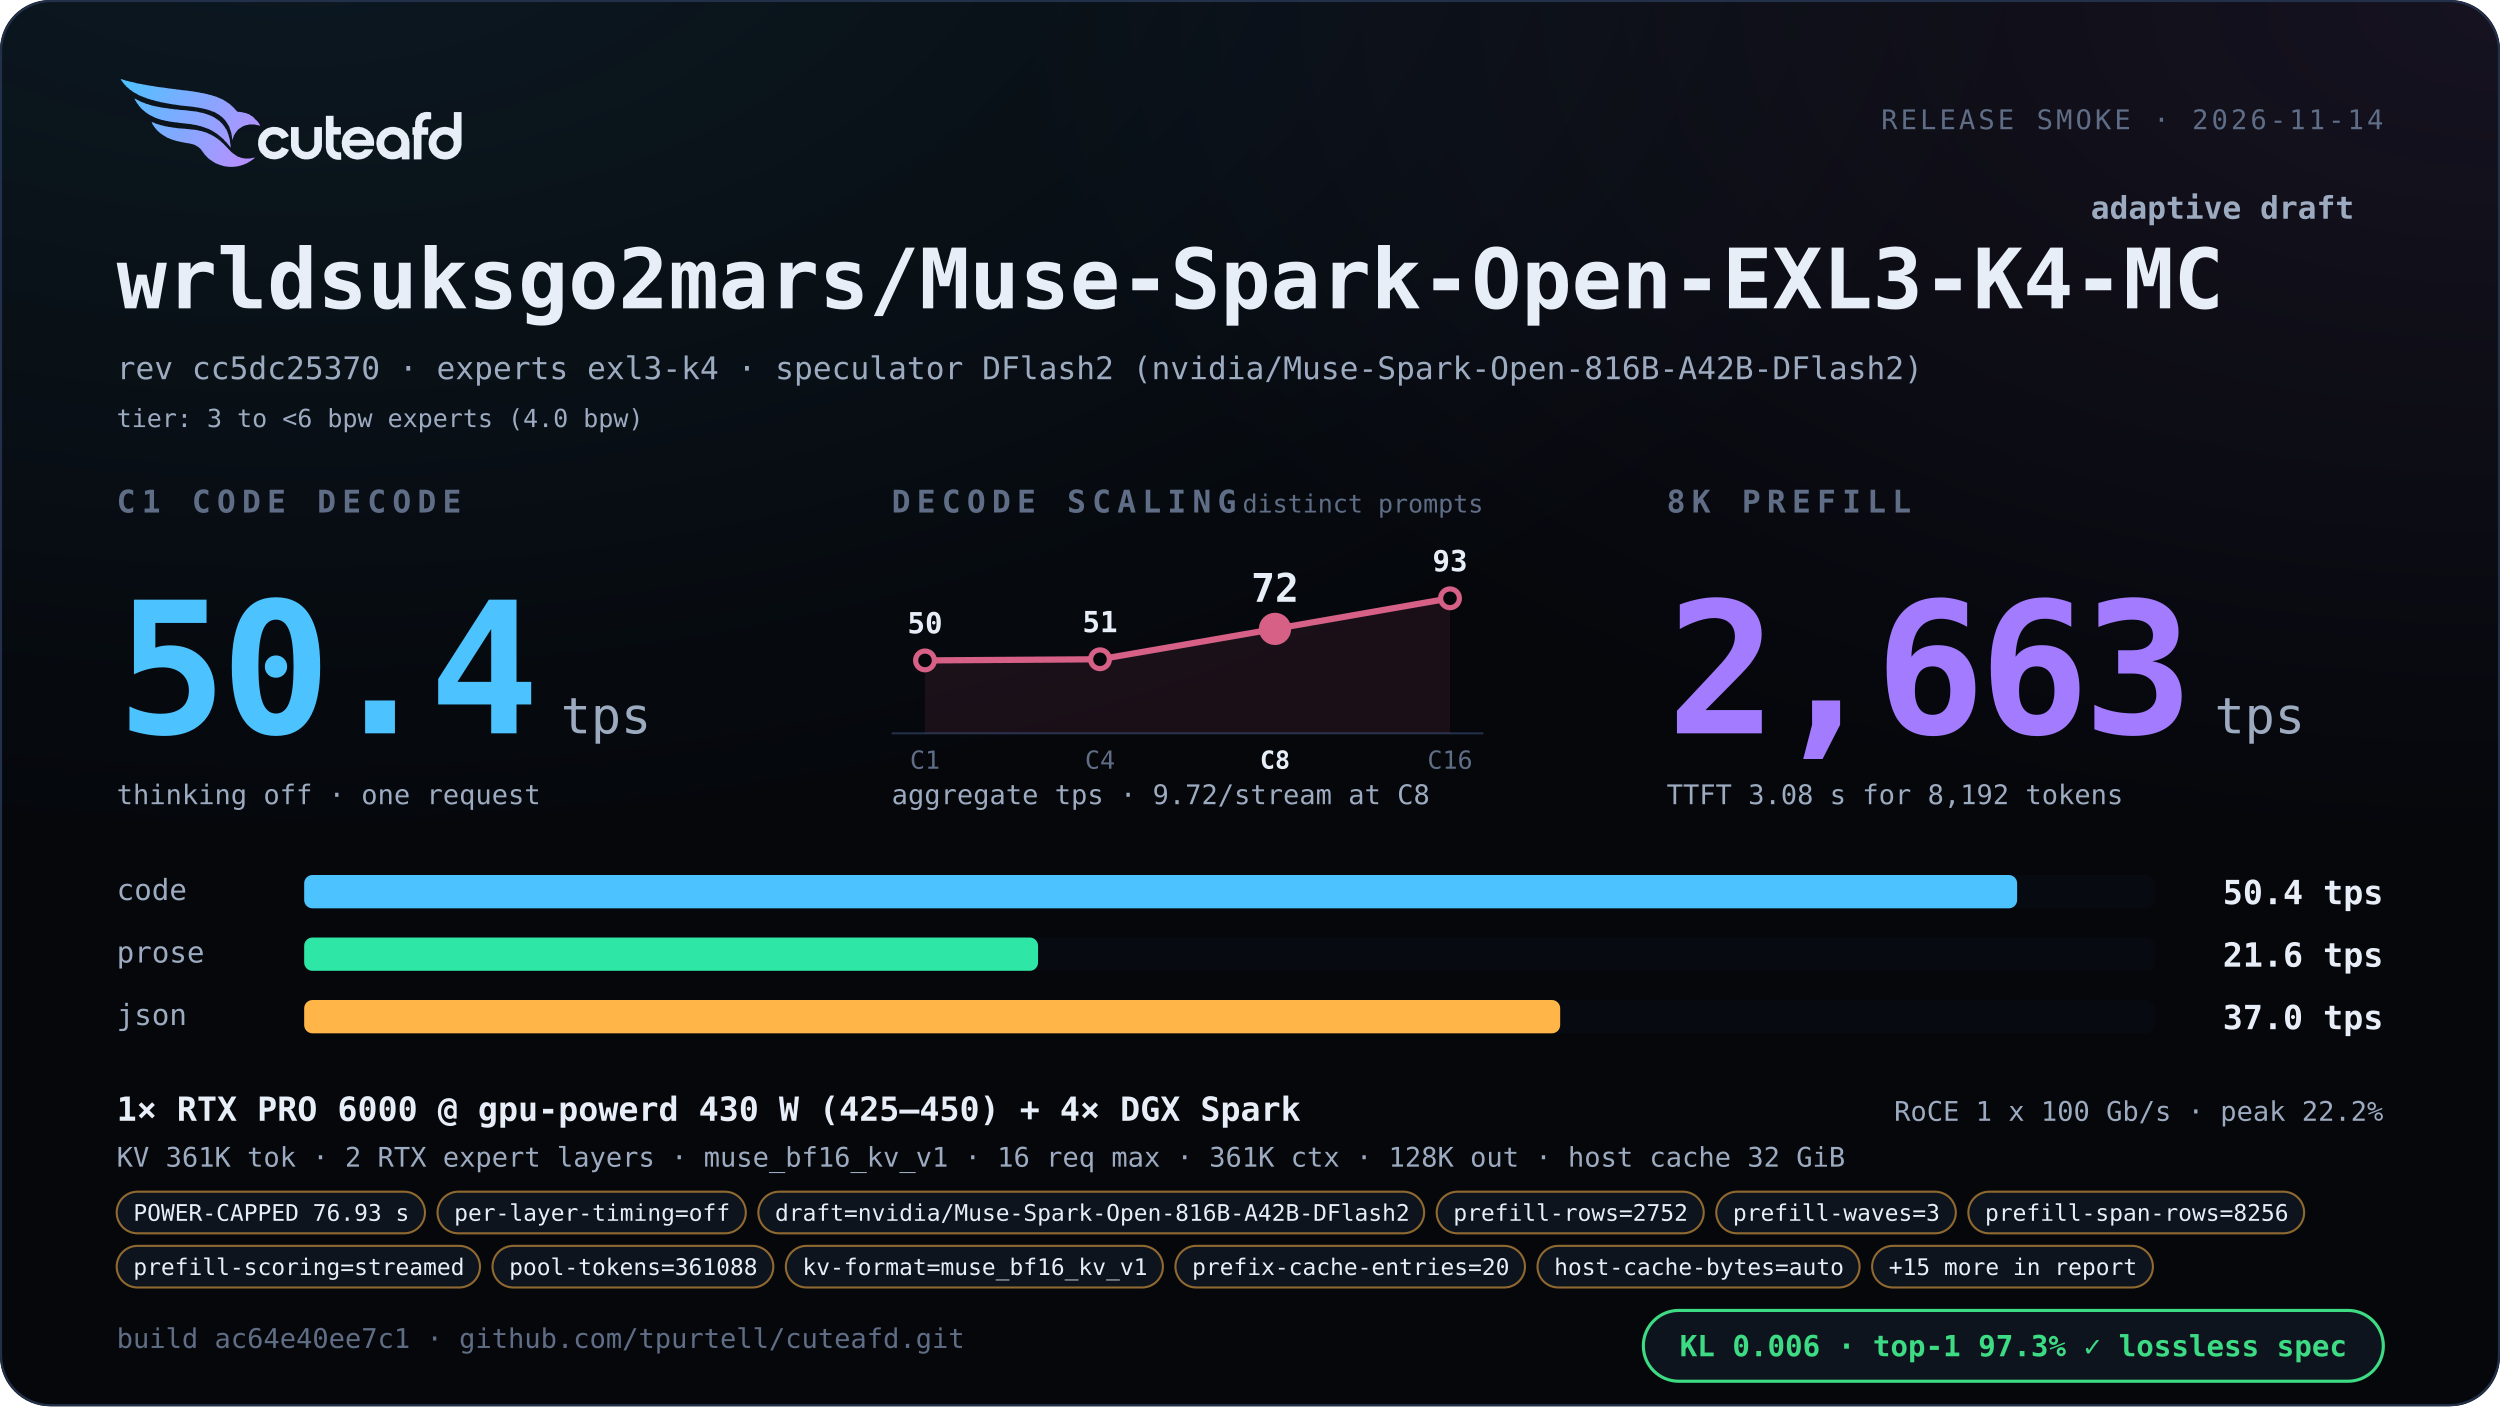
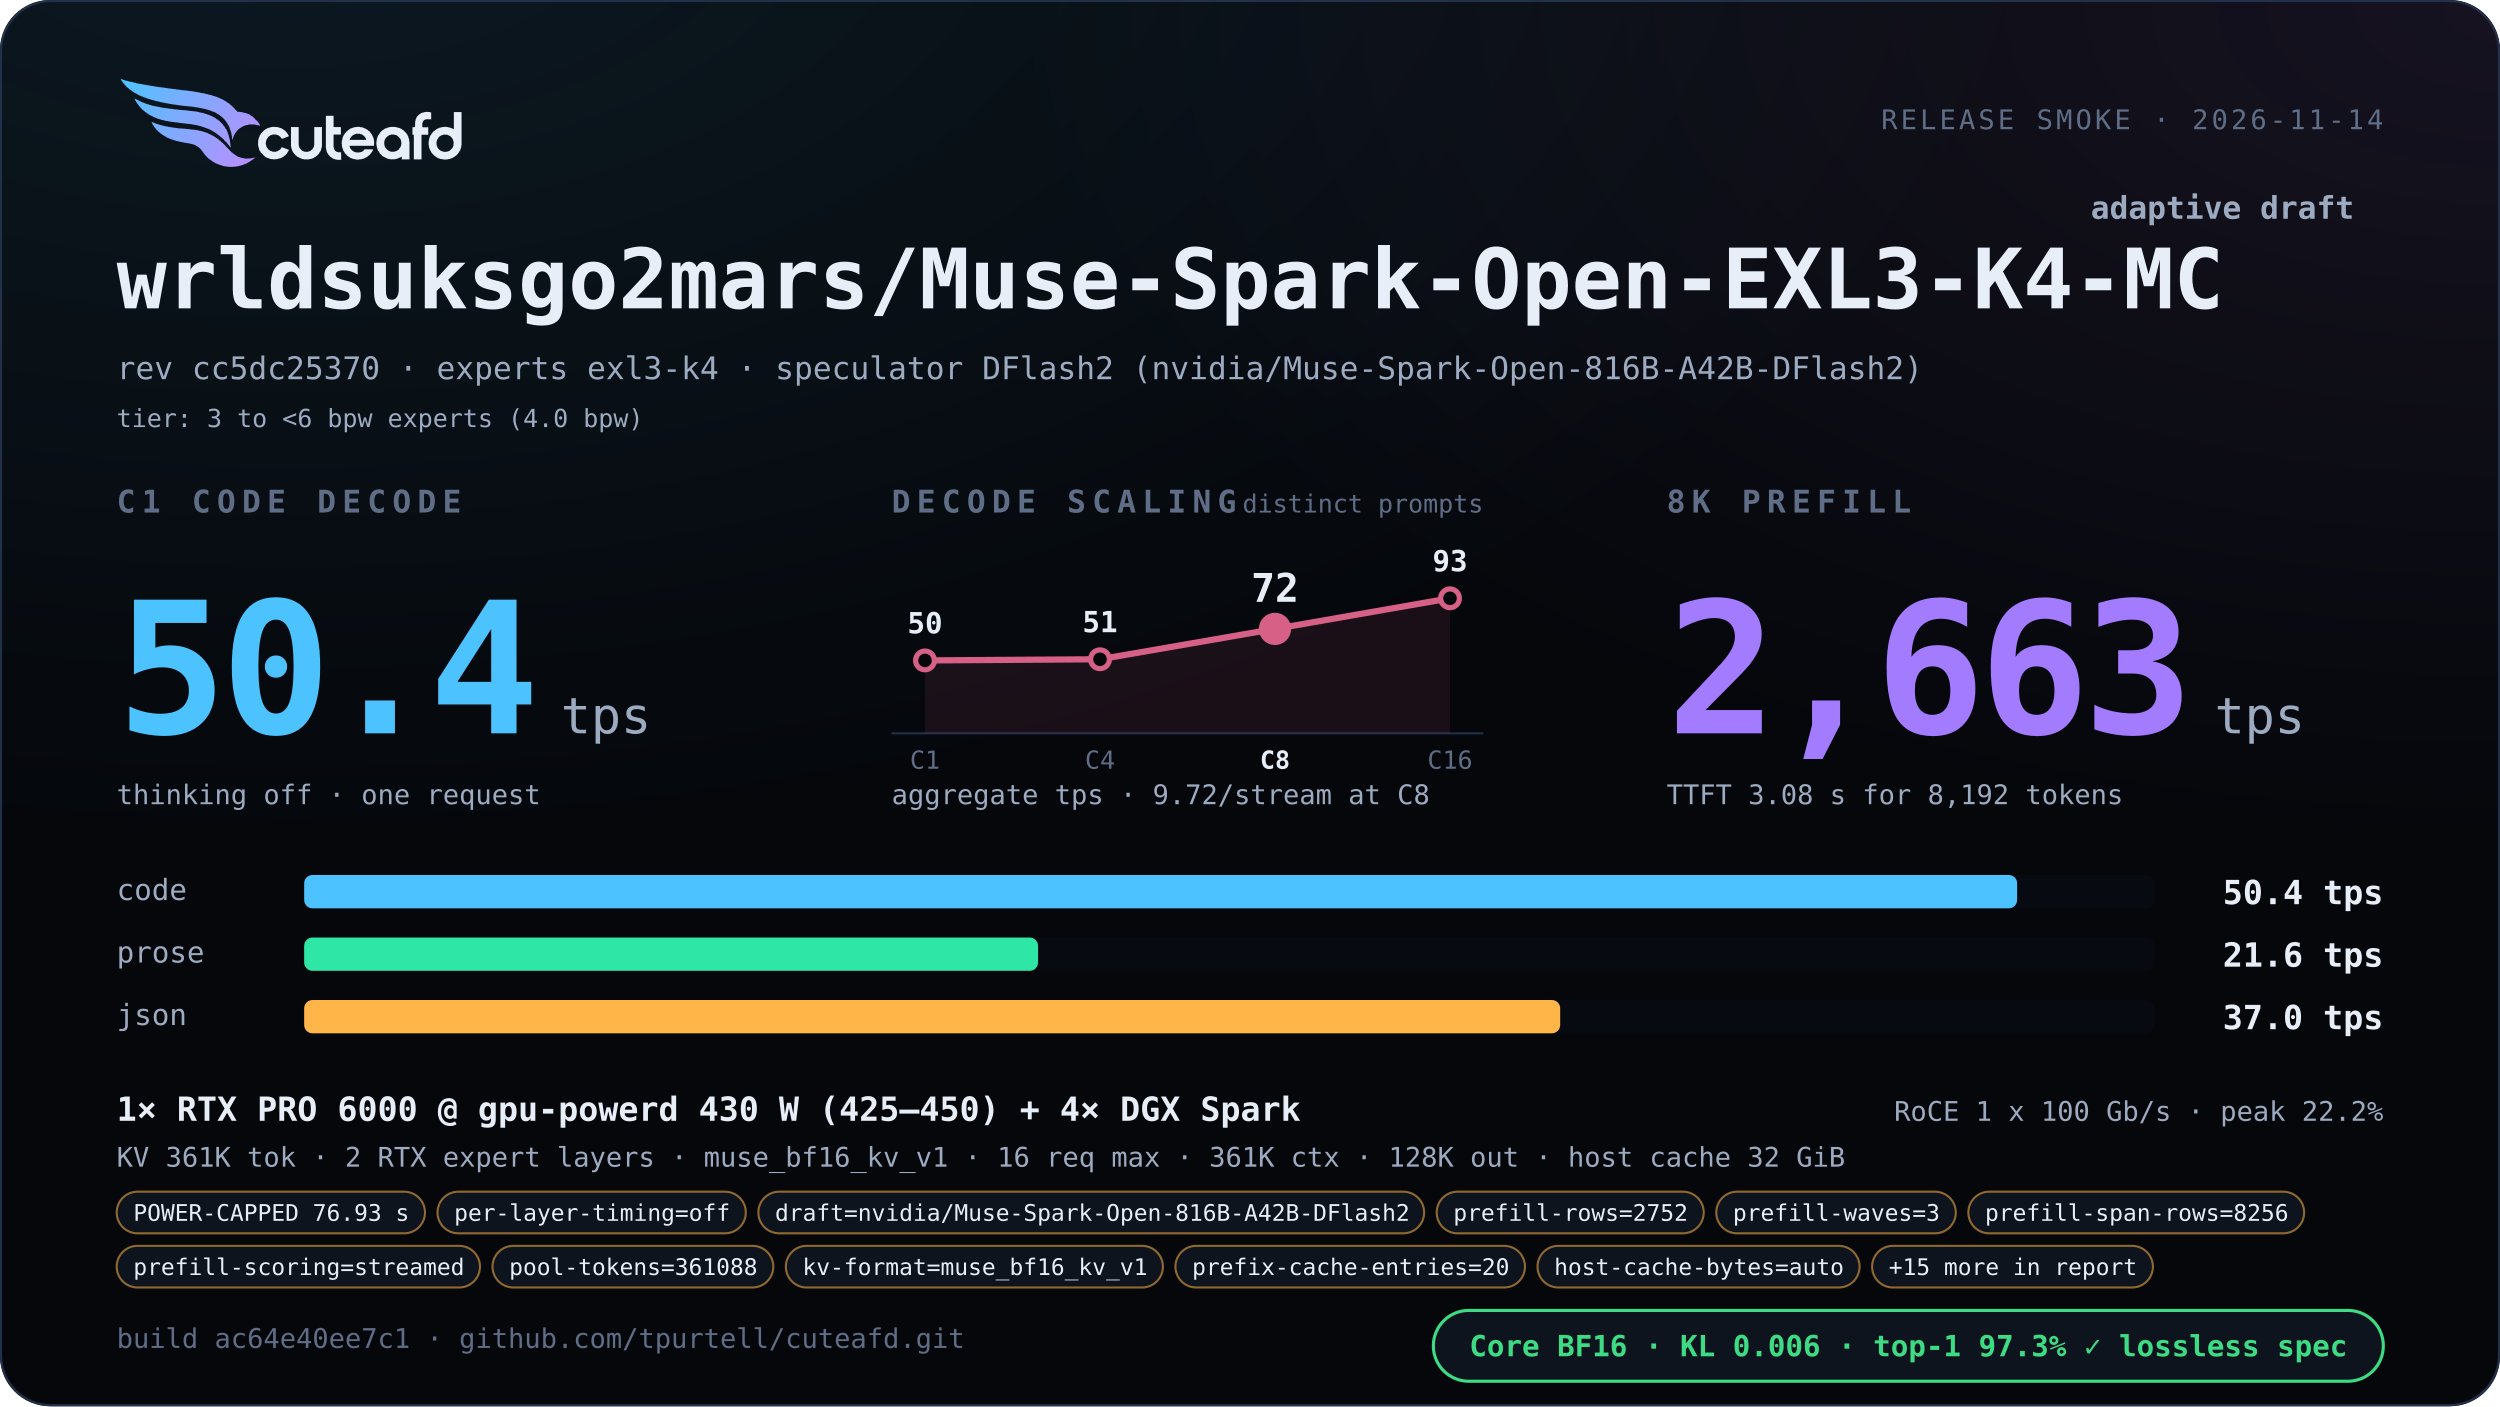
<svg xmlns="http://www.w3.org/2000/svg" width="1200" height="675" viewBox="0 0 1200 675">
  <defs>
    <linearGradient id="accent" x1="0" y1="0" x2="1" y2="0">
      <stop offset="0" stop-color="#4cc3ff" />
      <stop offset="1" stop-color="#c08bff" />
    </linearGradient>
    <pattern id="hazard" width="16" height="16" patternUnits="userSpaceOnUse" patternTransform="rotate(45)">
      <rect width="16" height="16" fill="#120405" />
      <rect width="8" height="16" fill="#ffb547" />
    </pattern>
    <radialGradient id="glow-a" cx="0.12" cy="-0.1" r="0.7">
      <stop offset="0" stop-color="#4cc3ff" stop-opacity="0.10" />
      <stop offset="1" stop-color="#4cc3ff" stop-opacity="0" />
    </radialGradient>
    <radialGradient id="glow-b" cx="1" cy="0" r="0.6">
      <stop offset="0" stop-color="#c08bff" stop-opacity="0.09" />
      <stop offset="1" stop-color="#c08bff" stop-opacity="0" />
    </radialGradient>
  </defs>
  <rect x="0" y="0" width="1200" height="675" rx="24" fill="#05070b" />
  <rect x="0" y="0" width="1200" height="675" rx="24" fill="url(#glow-a)" />
  <rect x="0" y="0" width="1200" height="675" rx="24" fill="url(#glow-b)" />
  <rect x="0.5" y="0.5" width="1199" height="674" rx="24" fill="none" stroke="#22304a" />
  <svg x="56" y="36" width="167.53" height="46" viewBox="81 149 1770 486" preserveAspectRatio="xMinYMid meet">
    <defs>
      <linearGradient id="cuteafd-swift" x1="101" y1="169" x2="808" y2="615" gradientUnits="userSpaceOnUse">
        <stop offset="0" stop-color="#4cc3ff" />
        <stop offset="1" stop-color="#c08bff" />
      </linearGradient>
    </defs>
    <path fill="url(#cuteafd-swift)" fill-rule="evenodd" d="M101 169L115 173 115 174 119 174 125 177 141 180 144 182 166 186 166 187 170 187 170 188 174 188 174 189 178 189 182 191 213 196 213 197 225 198 225 199 230 199 230 200 236 200 236 201 242 201 242 202 248 202 248 203 254 203 254 204 272 206 272 207 278 207 278 208 284 208 284 209 328 214 328 215 334 215 334 216 342 216 342 217 359 218 359 219 382 221 382 222 405 224 405 225 447 229 447 230 468 232 468 233 474 233 474 234 480 234 480 235 486 235 486 236 493 236 493 237 504 238 504 239 529 243 533 245 543 246 546 248 565 252 565 253 589 260 591 262 594 262 598 265 601 265 607 269 610 269 624 276 625 278 631 280 632 282 636 283 641 288 643 288 644 290 652 294 680 320 680 322 690 331 692 335 714 337 714 338 720 338 724 340 737 342 737 343 740 343 742 345 745 345 747 347 750 347 756 350 760 354 770 359 784 373 784 375 788 377 798 387 798 389 803 394 808 404 808 407 804 405 787 402 787 401 780 401 780 400 753 400 753 401 747 401 747 402 734 404 734 405 731 405 729 407 726 407 714 413 713 415 705 419 703 422 701 422 691 432 691 434 687 437 687 439 684 441 684 443 682 444 680 450 678 451 675 457 675 460 673 462 670 475 668 478 662 441 661 441 659 431 655 423 653 414 648 404 646 403 644 397 642 396 641 392 639 391 635 383 631 380 631 378 613 360 611 360 601 351 589 345 588 343 574 336 561 332 559 330 556 330 556 329 553 329 553 328 550 328 544 325 536 324 533 322 521 320 521 319 516 319 516 318 511 318 511 317 506 317 506 316 501 316 501 315 495 315 495 314 482 313 482 312 475 312 475 311 399 303 399 302 392 302 392 301 385 301 385 300 363 298 363 297 347 295 347 294 340 294 340 293 329 292 329 291 304 287 300 285 295 285 295 284 275 280 273 278 253 274 253 273 232 267 230 265 216 261 212 258 206 257 202 254 199 254 187 248 186 246 169 238 168 236 160 232 158 229 150 225 141 216 139 216 133 209 131 209 128 206 128 204 120 197 120 195 115 191 115 189 112 187 110 182 107 180 107 178 105 177ZM172 268L209 287 212 287 214 289 220 290 230 295 243 298 249 301 253 301 256 303 260 303 263 305 273 306 273 307 301 312 301 313 308 313 308 314 347 319 347 320 365 321 365 322 372 322 372 323 392 324 392 325 401 325 401 326 433 328 433 329 444 329 444 330 490 335 494 337 499 337 499 338 521 342 524 344 528 344 528 345 540 348 542 350 551 352 555 355 558 355 578 365 579 367 581 367 582 369 584 369 585 371 593 375 595 378 597 378 599 381 601 381 620 400 620 402 624 405 624 407 627 409 632 419 636 423 642 435 642 438 644 440 645 446 647 448 650 461 651 461 651 465 652 465 652 469 654 472 660 517 652 509 652 507 645 501 645 499 641 496 641 494 627 481 627 479 619 471 617 471 611 464 609 464 605 459 603 459 599 454 597 454 590 447 588 447 587 445 585 445 584 443 582 443 575 437 567 434 566 432 546 422 538 420 536 418 530 417 528 415 525 415 525 414 522 414 522 413 519 413 519 412 516 412 510 409 506 409 506 408 502 408 502 407 498 407 498 406 494 406 494 405 490 405 486 403 464 400 464 399 393 391 393 390 374 389 374 388 360 387 360 386 347 385 347 384 342 384 342 383 326 381 326 380 306 376 303 374 299 374 299 373 287 370 285 368 282 368 282 367 279 367 272 363 267 362 266 360 246 351 245 349 243 349 242 347 234 343 232 340 227 338 217 328 215 328 201 314 201 312 194 306 194 304 191 302 189 297 183 291 182 287 180 286 178 280 176 279 172 271ZM258 387L268 390 270 392 273 392 277 395 295 400 295 401 299 401 302 403 306 403 306 404 310 404 310 405 314 405 314 406 318 406 318 407 322 407 326 409 341 411 341 412 354 413 354 414 366 415 366 416 374 416 374 417 382 417 382 418 390 418 390 419 433 422 433 423 446 423 446 424 481 427 481 428 487 428 487 429 493 429 493 430 497 430 501 432 511 433 514 435 518 435 521 437 531 439 533 441 539 442 554 450 561 452 562 454 572 458 573 460 580 463 581 465 583 465 584 467 592 471 594 474 596 474 599 478 601 478 604 482 606 482 615 492 617 492 665 542 667 542 671 547 673 547 675 550 677 550 678 552 680 552 687 558 691 559 692 561 698 564 704 565 706 567 712 568 712 569 725 571 725 572 734 572 734 573 761 572 761 571 767 571 767 570 780 568 783 566 784 568 782 568 773 577 771 577 769 580 767 580 760 586 756 587 755 589 751 590 750 592 734 600 731 600 727 603 724 603 722 605 712 607 712 608 702 610 702 611 686 613 686 614 674 614 674 615 648 615 648 614 627 612 627 611 623 611 623 610 619 610 616 608 603 605 601 603 598 603 596 601 593 601 591 599 588 599 578 594 577 592 571 590 570 588 568 588 567 586 565 586 564 584 556 580 554 577 552 577 550 574 548 574 526 551 526 549 522 546 522 544 517 539 517 537 513 534 510 528 499 517 497 517 494 513 485 509 484 507 476 503 473 503 471 501 467 501 467 500 456 498 456 497 423 492 423 491 418 491 418 490 412 490 412 489 402 488 402 487 393 486 393 485 381 483 378 481 374 481 374 480 362 477 360 475 354 474 345 469 342 469 332 464 331 462 325 460 324 458 320 457 319 455 311 451 309 448 304 446 300 441 298 441 279 422 279 420 274 416 274 414 271 412 270 408 264 401Z" />
    <path fill="#e8eef8" fill-rule="evenodd" d="M1650 336L1670 337 1670 338 1676 339 1676 373 1675 374 1652 373 1652 374 1648 374 1640 378 1637 381 1637 383 1634 385 1632 392 1631 392 1631 413 1632 414 1661 414 1661 452 1627 452 1627 576 1626 577 1588 577 1588 454 1587 452 1581 452 1581 414 1594 413 1595 383 1596 383 1598 372 1604 360 1616 348 1618 348 1622 344 1628 341 1634 340 1634 339 1638 339 1642 337 1650 337ZM1791 337L1830 337 1830 506 1829 506 1828 517 1827 517 1824 529 1822 533 1820 534 1819 538 1817 539 1817 541 1815 542 1815 544 1813 545 1813 547 1801 559 1799 559 1798 561 1796 561 1794 564 1790 565 1789 567 1779 572 1776 572 1770 575 1761 576 1761 577 1740 578 1740 577 1723 575 1723 574 1714 572 1704 567 1703 565 1698 563 1696 560 1694 560 1680 546 1680 544 1677 542 1674 535 1672 534 1670 527 1668 525 1666 516 1665 516 1664 505 1663 505 1663 486 1664 486 1665 474 1666 474 1669 462 1673 454 1675 453 1679 445 1683 442 1683 440 1690 433 1692 433 1695 429 1697 429 1704 423 1712 419 1715 419 1719 416 1731 414 1731 413 1739 413 1739 412 1753 412 1753 413 1761 413 1761 414 1770 415 1770 416 1776 417 1778 419 1781 419 1791 424ZM1143 356L1181 356 1181 413 1217 413 1217 416 1218 416 1218 450 1217 451 1181 451 1181 515 1182 515 1182 520 1183 520 1185 528 1192 536 1194 536 1197 539 1204 540 1204 541 1219 541 1219 553 1220 553 1220 561 1219 561 1220 578 1219 579 1197 579 1197 578 1188 577 1186 575 1183 575 1173 570 1172 568 1167 566 1164 562 1162 562 1161 559 1156 555 1156 553 1153 551 1146 537 1144 526 1143 526 1143 519 1142 519 1142 357ZM870 412L897 413 897 414 901 414 901 415 905 415 907 417 913 418 925 424 930 429 932 429 944 441 944 443 947 445 947 447 949 448 954 458 954 460 951 460 947 463 941 464 937 467 934 467 934 468 918 473 917 470 914 468 914 466 906 458 904 458 903 456 899 454 896 454 890 451 871 451 871 452 862 454 856 459 854 459 849 464 849 466 846 468 844 473 842 474 839 485 838 485 838 492 837 492 837 498 838 498 838 504 839 504 840 511 843 517 845 518 845 520 848 522 848 524 854 530 856 530 857 532 863 535 866 535 872 538 889 538 889 537 898 535 901 532 905 531 907 528 909 528 913 524 913 522 915 521 918 515 954 528 953 533 951 537 949 538 948 542 946 543 944 548 934 558 932 558 926 564 912 571 899 574 899 575 894 575 894 576 874 577 874 576 861 575 861 574 857 574 849 570 846 570 836 565 835 563 833 563 811 541 810 537 808 536 804 528 801 515 800 515 800 511 799 511 799 504 798 504 799 478 800 478 801 470 805 462 805 459 807 455 809 454 810 450 812 449 812 447 829 429 834 427 836 424 848 418 851 418 853 416 864 414 864 413 870 413ZM1298 412L1314 412 1314 413 1329 415 1339 420 1342 420 1345 423 1352 426 1353 428 1355 428 1359 433 1361 433 1366 438 1366 440 1371 444 1371 446 1377 453 1379 460 1382 464 1384 473 1385 473 1386 485 1387 485 1386 508 1262 508 1262 512 1263 512 1263 515 1267 523 1270 525 1270 527 1275 532 1277 532 1278 534 1280 534 1281 536 1283 536 1284 538 1288 540 1297 541 1297 542 1313 542 1313 541 1321 540 1327 537 1328 535 1330 535 1337 528 1337 526 1381 526 1380 531 1376 539 1372 543 1372 545 1365 551 1365 553 1361 557 1359 557 1352 564 1334 573 1324 575 1324 576 1310 577 1310 578 1297 578 1297 577 1290 577 1290 576 1278 574 1278 573 1275 573 1273 571 1270 571 1264 568 1263 566 1259 565 1254 560 1252 560 1238 545 1238 543 1236 542 1235 538 1233 537 1229 529 1229 526 1227 524 1227 520 1224 514 1223 499 1222 499 1223 482 1224 482 1224 477 1225 477 1228 463 1233 453 1235 452 1236 448 1243 441 1243 439 1247 435 1249 435 1255 428 1257 428 1258 426 1260 426 1261 424 1263 424 1264 422 1270 419 1273 419 1281 415 1285 415 1289 413 1298 413ZM1472 412L1491 412 1491 413 1498 413 1498 414 1503 414 1503 415 1516 418 1528 424 1533 429 1535 429 1553 448 1560 462 1560 465 1561 465 1561 468 1564 474 1565 488 1566 488 1566 576 1565 577 1527 577 1527 564 1526 563 1518 568 1515 568 1514 570 1511 570 1503 574 1495 575 1495 576 1472 577 1472 576 1464 576 1464 575 1456 574 1430 561 1415 546 1410 536 1408 535 1404 527 1402 518 1401 518 1400 509 1399 509 1399 501 1398 501 1398 488 1399 488 1400 475 1401 475 1401 471 1402 471 1404 462 1408 454 1410 453 1410 451 1412 450 1416 442 1428 430 1430 430 1432 427 1434 427 1438 423 1446 419 1449 419 1451 417 1457 416 1457 415 1461 415 1465 413 1472 413ZM965 413L1004 413 1004 504 1005 504 1005 510 1006 510 1006 513 1009 519 1019 531 1021 531 1022 533 1028 536 1031 536 1034 538 1041 538 1041 539 1053 538 1053 537 1056 537 1056 536 1059 536 1065 533 1075 524 1076 520 1078 519 1081 513 1082 505 1083 505 1083 413 1122 413 1122 511 1121 511 1121 517 1120 517 1117 530 1112 540 1110 541 1106 549 1096 559 1094 559 1091 563 1084 566 1083 568 1073 573 1070 573 1070 574 1056 576 1056 577 1031 577 1031 576 1021 575 1011 570 1008 570 1007 568 995 562 991 557 989 557 986 554 986 552 977 543 977 541 975 540 971 532 971 529 969 527 967 517 966 517 966 511 965 511ZM1263 478L1346 478 1346 474 1342 466 1340 465 1340 463 1329 453 1323 450 1314 448 1314 447 1296 447 1296 448 1286 450 1283 453 1279 454 1277 457 1275 457 1272 460 1272 462 1269 464 1269 466 1266 468 1263 474ZM1524 499L1525 499 1524 485 1523 485 1523 481 1522 481 1522 478 1519 472 1506 458 1504 458 1503 456 1499 454 1489 452 1489 451 1472 451 1472 452 1463 454 1457 459 1455 459 1452 463 1449 464 1449 466 1444 471 1440 479 1439 486 1438 486 1438 502 1439 502 1439 507 1440 507 1440 510 1444 518 1450 524 1450 526 1454 528 1456 531 1468 537 1472 537 1472 538 1489 538 1489 537 1493 537 1493 536 1496 536 1496 535 1499 535 1505 532 1507 529 1509 529 1513 525 1513 523 1517 520 1517 518 1521 514 1521 511 1524 505ZM1703 503L1704 503 1704 507 1705 507 1708 517 1719 530 1721 530 1725 534 1728 534 1736 538 1752 539 1752 538 1761 537 1771 532 1783 520 1789 508 1790 487 1789 487 1789 483 1788 483 1785 473 1774 460 1758 452 1739 451 1739 452 1735 452 1735 453 1725 456 1724 458 1719 460 1714 465 1714 467 1711 469 1711 471 1707 475 1707 478 1705 480 1704 487 1703 487Z" />
  </svg>
  <text x="1144" y="62" font-family="ui-monospace, 'SF Mono', 'JetBrains Mono', 'Cascadia Mono', Menlo, Consolas, 'DejaVu Sans Mono', monospace" font-size="13" fill="#5f6e86" text-anchor="end" letter-spacing="1.5">RELEASE SMOKE · 2026-11-14</text>
  <text x="1130" y="105" font-family="ui-monospace, 'SF Mono', 'JetBrains Mono', 'Cascadia Mono', Menlo, Consolas, 'DejaVu Sans Mono', monospace" font-size="15" fill="#9dabc1" font-weight="600" text-anchor="end">adaptive draft</text>
  <text x="56" y="148" font-family="ui-monospace, 'SF Mono', 'JetBrains Mono', 'Cascadia Mono', Menlo, Consolas, 'DejaVu Sans Mono', monospace" font-size="40" fill="#e8eef8" font-weight="700">wrldsuksgo2mars/Muse-Spark-Open-EXL3-K4-MC</text>
  <text x="56" y="182" font-family="ui-monospace, 'SF Mono', 'JetBrains Mono', 'Cascadia Mono', Menlo, Consolas, 'DejaVu Sans Mono', monospace" font-size="15" fill="#9dabc1">rev cc5dc25370 · experts exl3-k4 · speculator DFlash2 (nvidia/Muse-Spark-Open-816B-A42B-DFlash2)</text>
  <text x="56" y="246" font-family="ui-monospace, 'SF Mono', 'JetBrains Mono', 'Cascadia Mono', Menlo, Consolas, 'DejaVu Sans Mono', monospace" font-size="15" fill="#5f6e86" font-weight="600" letter-spacing="3">C1 CODE DECODE</text>
  <text x="56" y="352" font-family="ui-monospace, 'SF Mono', 'JetBrains Mono', 'Cascadia Mono', Menlo, Consolas, 'DejaVu Sans Mono', monospace" font-size="88" fill="#4cc3ff" font-weight="700" letter-spacing="-3">50.4</text>
  <text x="269.2" y="352" font-family="ui-monospace, 'SF Mono', 'JetBrains Mono', 'Cascadia Mono', Menlo, Consolas, 'DejaVu Sans Mono', monospace" font-size="24" fill="#9dabc1">tps</text>
  <text x="56" y="386" font-family="ui-monospace, 'SF Mono', 'JetBrains Mono', 'Cascadia Mono', Menlo, Consolas, 'DejaVu Sans Mono', monospace" font-size="13" fill="#9dabc1">thinking off · one request</text>
  <text x="428" y="246" font-family="ui-monospace, 'SF Mono', 'JetBrains Mono', 'Cascadia Mono', Menlo, Consolas, 'DejaVu Sans Mono', monospace" font-size="15" fill="#5f6e86" font-weight="600" letter-spacing="3">DECODE SCALING</text>
  <text x="712" y="246" font-family="ui-monospace, 'SF Mono', 'JetBrains Mono', 'Cascadia Mono', Menlo, Consolas, 'DejaVu Sans Mono', monospace" font-size="12" fill="#5f6e86" text-anchor="end">distinct prompts</text>
  <line x1="428" y1="352" x2="712" y2="352" stroke="#22304a" stroke-width="1" />
  <text x="444" y="369" font-family="ui-monospace, 'SF Mono', 'JetBrains Mono', 'Cascadia Mono', Menlo, Consolas, 'DejaVu Sans Mono', monospace" font-size="12" fill="#5f6e86" text-anchor="middle">C1</text>
  <text x="528" y="369" font-family="ui-monospace, 'SF Mono', 'JetBrains Mono', 'Cascadia Mono', Menlo, Consolas, 'DejaVu Sans Mono', monospace" font-size="12" fill="#5f6e86" text-anchor="middle">C4</text>
  <text x="612" y="369" font-family="ui-monospace, 'SF Mono', 'JetBrains Mono', 'Cascadia Mono', Menlo, Consolas, 'DejaVu Sans Mono', monospace" font-size="12" fill="#e8eef8" font-weight="700" text-anchor="middle">C8</text>
  <text x="696" y="369" font-family="ui-monospace, 'SF Mono', 'JetBrains Mono', 'Cascadia Mono', Menlo, Consolas, 'DejaVu Sans Mono', monospace" font-size="12" fill="#5f6e86" text-anchor="middle">C16</text>
  <path d="M444,317.002 L528,316.447 L612,301.865 L696,287.185 L696,352 L444,352 Z" fill="#d66086" fill-opacity="0.10" />
  <path d="M444,317.002 L528,316.447 L612,301.865 L696,287.185" fill="none" stroke="#d66086" stroke-width="3" stroke-linejoin="round" stroke-linecap="round" />
  <g aria-label="C1: 50.4 aggregate tps, 50.4 median tps per request">
    <circle cx="444" cy="317.002" r="4.5" fill="#05070b" stroke="#d66086" stroke-width="2.5" />
    <text x="444" y="304" font-family="ui-monospace, 'SF Mono', 'JetBrains Mono', 'Cascadia Mono', Menlo, Consolas, 'DejaVu Sans Mono', monospace" font-size="14" fill="#e8eef8" font-weight="700" text-anchor="middle">50</text>
  </g>
  <g aria-label="C4: 51.2 aggregate tps, 14.6 median tps per request">
    <circle cx="528" cy="316.447" r="4.5" fill="#05070b" stroke="#d66086" stroke-width="2.5" />
    <text x="528" y="303.45" font-family="ui-monospace, 'SF Mono', 'JetBrains Mono', 'Cascadia Mono', Menlo, Consolas, 'DejaVu Sans Mono', monospace" font-size="14" fill="#e8eef8" font-weight="700" text-anchor="middle">51</text>
  </g>
  <g aria-label="C8: 72.2 aggregate tps, 9.72 median tps per request">
    <circle cx="612" cy="301.865" r="6.5" fill="#d66086" stroke="#d66086" stroke-width="2.5" />
    <text x="612" y="288.87" font-family="ui-monospace, 'SF Mono', 'JetBrains Mono', 'Cascadia Mono', Menlo, Consolas, 'DejaVu Sans Mono', monospace" font-size="19" fill="#e8eef8" font-weight="700" text-anchor="middle">72</text>
  </g>
  <g aria-label="C16: 93.4 aggregate tps, 6.61 median tps per request">
    <circle cx="696" cy="287.185" r="4.5" fill="#05070b" stroke="#d66086" stroke-width="2.5" />
    <text x="696" y="274.19" font-family="ui-monospace, 'SF Mono', 'JetBrains Mono', 'Cascadia Mono', Menlo, Consolas, 'DejaVu Sans Mono', monospace" font-size="14" fill="#e8eef8" font-weight="700" text-anchor="middle">93</text>
  </g>
  <text x="428" y="386" font-family="ui-monospace, 'SF Mono', 'JetBrains Mono', 'Cascadia Mono', Menlo, Consolas, 'DejaVu Sans Mono', monospace" font-size="13" fill="#9dabc1">aggregate tps · 9.72/stream at C8</text>
  <text x="800" y="246" font-family="ui-monospace, 'SF Mono', 'JetBrains Mono', 'Cascadia Mono', Menlo, Consolas, 'DejaVu Sans Mono', monospace" font-size="15" fill="#5f6e86" font-weight="600" letter-spacing="3">8K PREFILL</text>
  <text x="800" y="352" font-family="ui-monospace, 'SF Mono', 'JetBrains Mono', 'Cascadia Mono', Menlo, Consolas, 'DejaVu Sans Mono', monospace" font-size="88" fill="#a27bff" font-weight="700" letter-spacing="-3">2,663</text>
  <text x="1063" y="352" font-family="ui-monospace, 'SF Mono', 'JetBrains Mono', 'Cascadia Mono', Menlo, Consolas, 'DejaVu Sans Mono', monospace" font-size="24" fill="#9dabc1">tps</text>
  <text x="800" y="386" font-family="ui-monospace, 'SF Mono', 'JetBrains Mono', 'Cascadia Mono', Menlo, Consolas, 'DejaVu Sans Mono', monospace" font-size="13" fill="#9dabc1">TTFT 3.08 s for 8,192 tokens</text>
  <text x="56" y="432" font-family="ui-monospace, 'SF Mono', 'JetBrains Mono', 'Cascadia Mono', Menlo, Consolas, 'DejaVu Sans Mono', monospace" font-size="14" fill="#9dabc1">code</text>
  <rect x="146" y="420" width="888" height="16" rx="4" fill="#070a10" />
  <rect x="146" y="420" width="822.22" height="16" rx="4" fill="#4cc3ff" opacity="1" />
  <text x="1144" y="434" font-family="ui-monospace, 'SF Mono', 'JetBrains Mono', 'Cascadia Mono', Menlo, Consolas, 'DejaVu Sans Mono', monospace" font-size="16" fill="#e8eef8" font-weight="700" text-anchor="end">50.4 tps</text>
  <text x="56" y="462" font-family="ui-monospace, 'SF Mono', 'JetBrains Mono', 'Cascadia Mono', Menlo, Consolas, 'DejaVu Sans Mono', monospace" font-size="14" fill="#9dabc1">prose</text>
  <rect x="146" y="450" width="888" height="16" rx="4" fill="#070a10" />
  <rect x="146" y="450" width="352.27" height="16" rx="4" fill="#2ee6a6" opacity="1" />
  <text x="1144" y="464" font-family="ui-monospace, 'SF Mono', 'JetBrains Mono', 'Cascadia Mono', Menlo, Consolas, 'DejaVu Sans Mono', monospace" font-size="16" fill="#e8eef8" font-weight="700" text-anchor="end">21.6 tps</text>
  <text x="56" y="492" font-family="ui-monospace, 'SF Mono', 'JetBrains Mono', 'Cascadia Mono', Menlo, Consolas, 'DejaVu Sans Mono', monospace" font-size="14" fill="#9dabc1">json</text>
  <rect x="146" y="480" width="888" height="16" rx="4" fill="#070a10" />
  <rect x="146" y="480" width="602.89" height="16" rx="4" fill="#ffb547" opacity="1" />
  <text x="1144" y="494" font-family="ui-monospace, 'SF Mono', 'JetBrains Mono', 'Cascadia Mono', Menlo, Consolas, 'DejaVu Sans Mono', monospace" font-size="16" fill="#e8eef8" font-weight="700" text-anchor="end">37.0 tps</text>
  <text x="56" y="538" font-family="ui-monospace, 'SF Mono', 'JetBrains Mono', 'Cascadia Mono', Menlo, Consolas, 'DejaVu Sans Mono', monospace" font-size="16" fill="#e8eef8" font-weight="600">1× RTX PRO 6000 @ gpu-powerd 430 W (425–450) + 4× DGX Spark</text>
  <text x="1144" y="538" font-family="ui-monospace, 'SF Mono', 'JetBrains Mono', 'Cascadia Mono', Menlo, Consolas, 'DejaVu Sans Mono', monospace" font-size="13" fill="#9dabc1" text-anchor="end">RoCE 1 x 100 Gb/s · peak 22.2%</text>
  <text x="56" y="560" font-family="ui-monospace, 'SF Mono', 'JetBrains Mono', 'Cascadia Mono', Menlo, Consolas, 'DejaVu Sans Mono', monospace" font-size="13" fill="#9dabc1">KV 361K tok · 2 RTX expert layers · muse_bf16_kv_v1 · 16 req max · 361K ctx · 128K out · host cache 32 GiB</text>
  <rect x="56" y="572" width="148" height="20" rx="10" fill="#0e141d" stroke="#ffb547" stroke-opacity="0.55" />
  <text x="64" y="586" font-family="ui-monospace, 'SF Mono', 'JetBrains Mono', 'Cascadia Mono', Menlo, Consolas, 'DejaVu Sans Mono', monospace" font-size="11" fill="#e8eef8">POWER-CAPPED 76.93 s</text>
  <rect x="210" y="572" width="148" height="20" rx="10" fill="#0e141d" stroke="#ffb547" stroke-opacity="0.55" />
  <text x="218" y="586" font-family="ui-monospace, 'SF Mono', 'JetBrains Mono', 'Cascadia Mono', Menlo, Consolas, 'DejaVu Sans Mono', monospace" font-size="11" fill="#e8eef8">per-layer-timing=off</text>
  <rect x="364" y="572" width="319.6" height="20" rx="10" fill="#0e141d" stroke="#ffb547" stroke-opacity="0.55" />
  <text x="372" y="586" font-family="ui-monospace, 'SF Mono', 'JetBrains Mono', 'Cascadia Mono', Menlo, Consolas, 'DejaVu Sans Mono', monospace" font-size="11" fill="#e8eef8">draft=nvidia/Muse-Spark-Open-816B-A42B-DFlash2</text>
  <rect x="689.6" y="572" width="128.2" height="20" rx="10" fill="#0e141d" stroke="#ffb547" stroke-opacity="0.55" />
  <text x="697.6" y="586" font-family="ui-monospace, 'SF Mono', 'JetBrains Mono', 'Cascadia Mono', Menlo, Consolas, 'DejaVu Sans Mono', monospace" font-size="11" fill="#e8eef8">prefill-rows=2752</text>
  <rect x="823.8" y="572" width="115" height="20" rx="10" fill="#0e141d" stroke="#ffb547" stroke-opacity="0.55" />
  <text x="831.8" y="586" font-family="ui-monospace, 'SF Mono', 'JetBrains Mono', 'Cascadia Mono', Menlo, Consolas, 'DejaVu Sans Mono', monospace" font-size="11" fill="#e8eef8">prefill-waves=3</text>
  <rect x="944.8" y="572" width="161.2" height="20" rx="10" fill="#0e141d" stroke="#ffb547" stroke-opacity="0.55" />
  <text x="952.8" y="586" font-family="ui-monospace, 'SF Mono', 'JetBrains Mono', 'Cascadia Mono', Menlo, Consolas, 'DejaVu Sans Mono', monospace" font-size="11" fill="#e8eef8">prefill-span-rows=8256</text>
  <rect x="56" y="598" width="174.4" height="20" rx="10" fill="#0e141d" stroke="#ffb547" stroke-opacity="0.55" />
  <text x="64" y="612" font-family="ui-monospace, 'SF Mono', 'JetBrains Mono', 'Cascadia Mono', Menlo, Consolas, 'DejaVu Sans Mono', monospace" font-size="11" fill="#e8eef8">prefill-scoring=streamed</text>
  <rect x="236.4" y="598" width="134.8" height="20" rx="10" fill="#0e141d" stroke="#ffb547" stroke-opacity="0.55" />
  <text x="244.4" y="612" font-family="ui-monospace, 'SF Mono', 'JetBrains Mono', 'Cascadia Mono', Menlo, Consolas, 'DejaVu Sans Mono', monospace" font-size="11" fill="#e8eef8">pool-tokens=361088</text>
  <rect x="377.2" y="598" width="181" height="20" rx="10" fill="#0e141d" stroke="#ffb547" stroke-opacity="0.55" />
  <text x="385.2" y="612" font-family="ui-monospace, 'SF Mono', 'JetBrains Mono', 'Cascadia Mono', Menlo, Consolas, 'DejaVu Sans Mono', monospace" font-size="11" fill="#e8eef8">kv-format=muse_bf16_kv_v1</text>
  <rect x="564.2" y="598" width="167.8" height="20" rx="10" fill="#0e141d" stroke="#ffb547" stroke-opacity="0.55" />
  <text x="572.2" y="612" font-family="ui-monospace, 'SF Mono', 'JetBrains Mono', 'Cascadia Mono', Menlo, Consolas, 'DejaVu Sans Mono', monospace" font-size="11" fill="#e8eef8">prefix-cache-entries=20</text>
  <rect x="738" y="598" width="154.6" height="20" rx="10" fill="#0e141d" stroke="#ffb547" stroke-opacity="0.55" />
  <text x="746" y="612" font-family="ui-monospace, 'SF Mono', 'JetBrains Mono', 'Cascadia Mono', Menlo, Consolas, 'DejaVu Sans Mono', monospace" font-size="11" fill="#e8eef8">host-cache-bytes=auto</text>
  <rect x="898.6" y="598" width="134.8" height="20" rx="10" fill="#0e141d" stroke="#ffb547" stroke-opacity="0.55" />
  <text x="906.6" y="612" font-family="ui-monospace, 'SF Mono', 'JetBrains Mono', 'Cascadia Mono', Menlo, Consolas, 'DejaVu Sans Mono', monospace" font-size="11" fill="#e8eef8">+15 more in report</text>
  <text x="56" y="205" font-family="ui-monospace, 'SF Mono', 'JetBrains Mono', 'Cascadia Mono', Menlo, Consolas, 'DejaVu Sans Mono', monospace" font-size="12" fill="#9dabc1">tier: 3 to &lt;6 bpw experts (4.0 bpw)</text>
  <text x="56" y="647" font-family="ui-monospace, 'SF Mono', 'JetBrains Mono', 'Cascadia Mono', Menlo, Consolas, 'DejaVu Sans Mono', monospace" font-size="13" fill="#5f6e86">build ac64e40ee7c1 · github.com/tpurtell/cuteafd.git</text>
-   <rect x="788.8" y="629" width="355.2" height="34" rx="17" fill="#0e141d" stroke="#3ddc84" stroke-width="1.5" />
-   <text x="966.4" y="651" font-family="ui-monospace, 'SF Mono', 'JetBrains Mono', 'Cascadia Mono', Menlo, Consolas, 'DejaVu Sans Mono', monospace" font-size="14" fill="#3ddc84" font-weight="600" text-anchor="middle">KL 0.006 · top-1 97.3% ✓ lossless spec</text>
+   <rect x="688" y="629" width="456" height="34" rx="17" fill="#0e141d" stroke="#3ddc84" stroke-width="1.5" />
+   <text x="916" y="651" font-family="ui-monospace, 'SF Mono', 'JetBrains Mono', 'Cascadia Mono', Menlo, Consolas, 'DejaVu Sans Mono', monospace" font-size="14" fill="#3ddc84" font-weight="600" text-anchor="middle">Core BF16 · KL 0.006 · top-1 97.3% ✓ lossless spec</text>
</svg>
